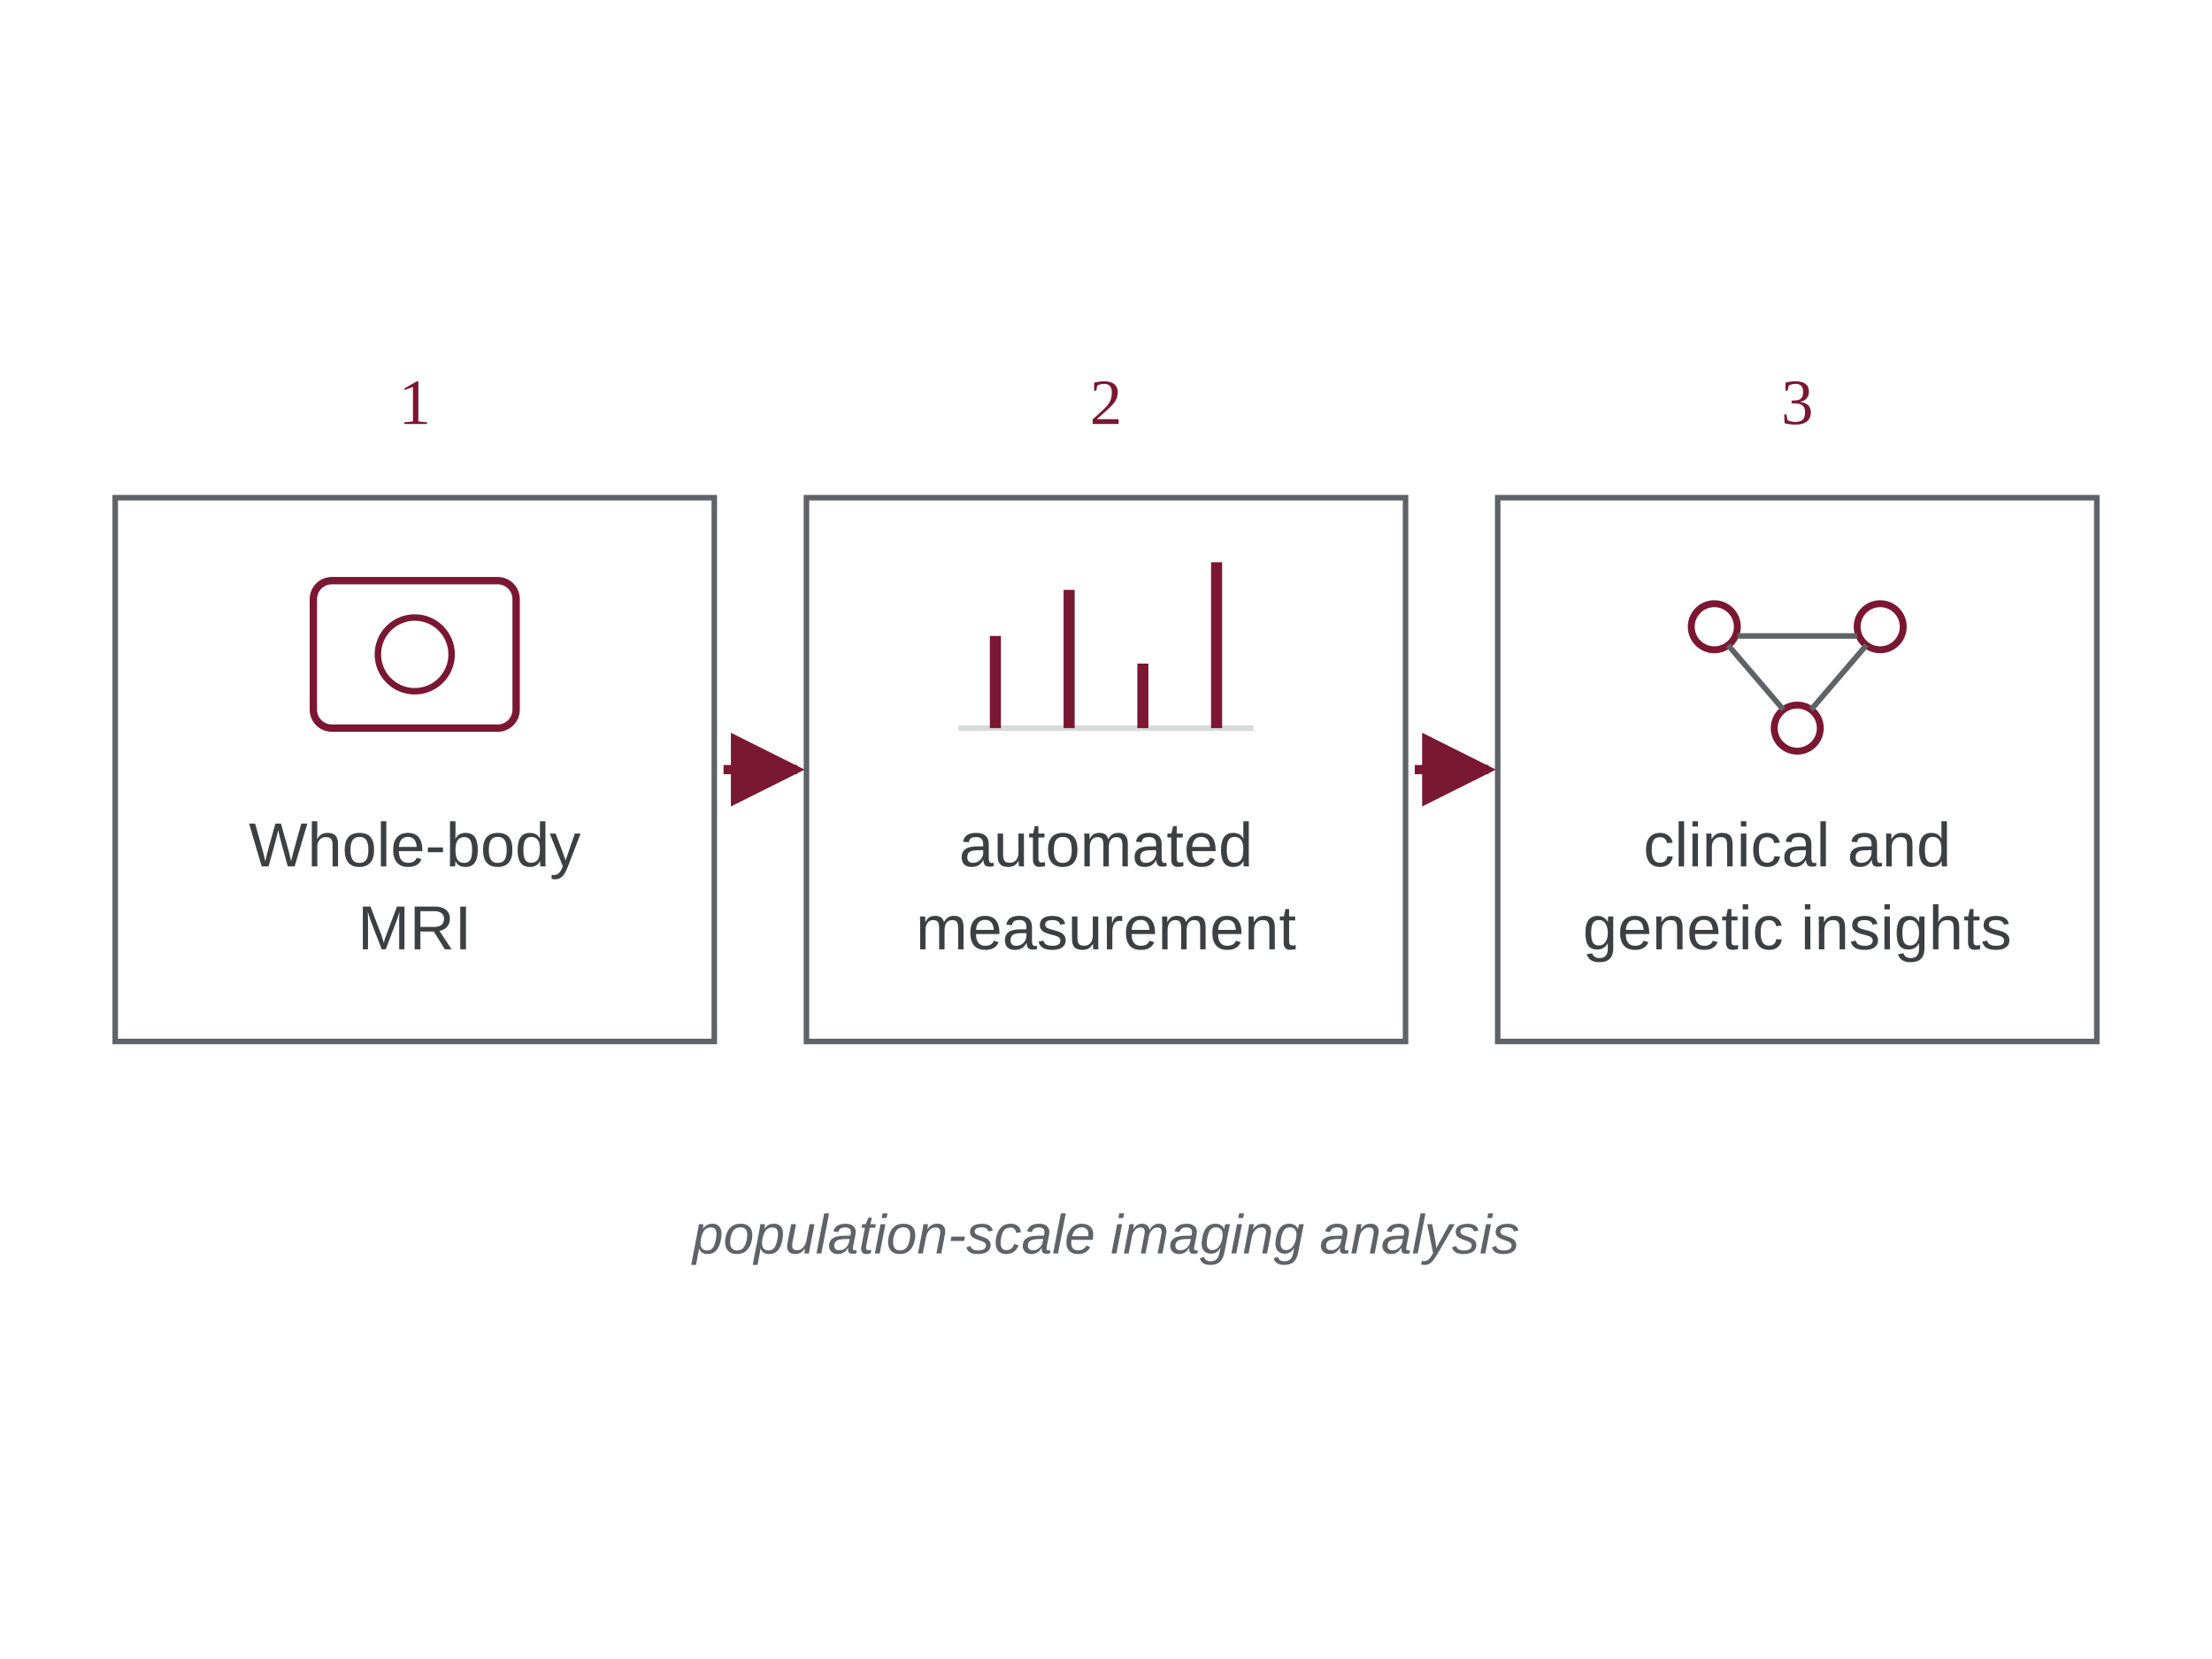
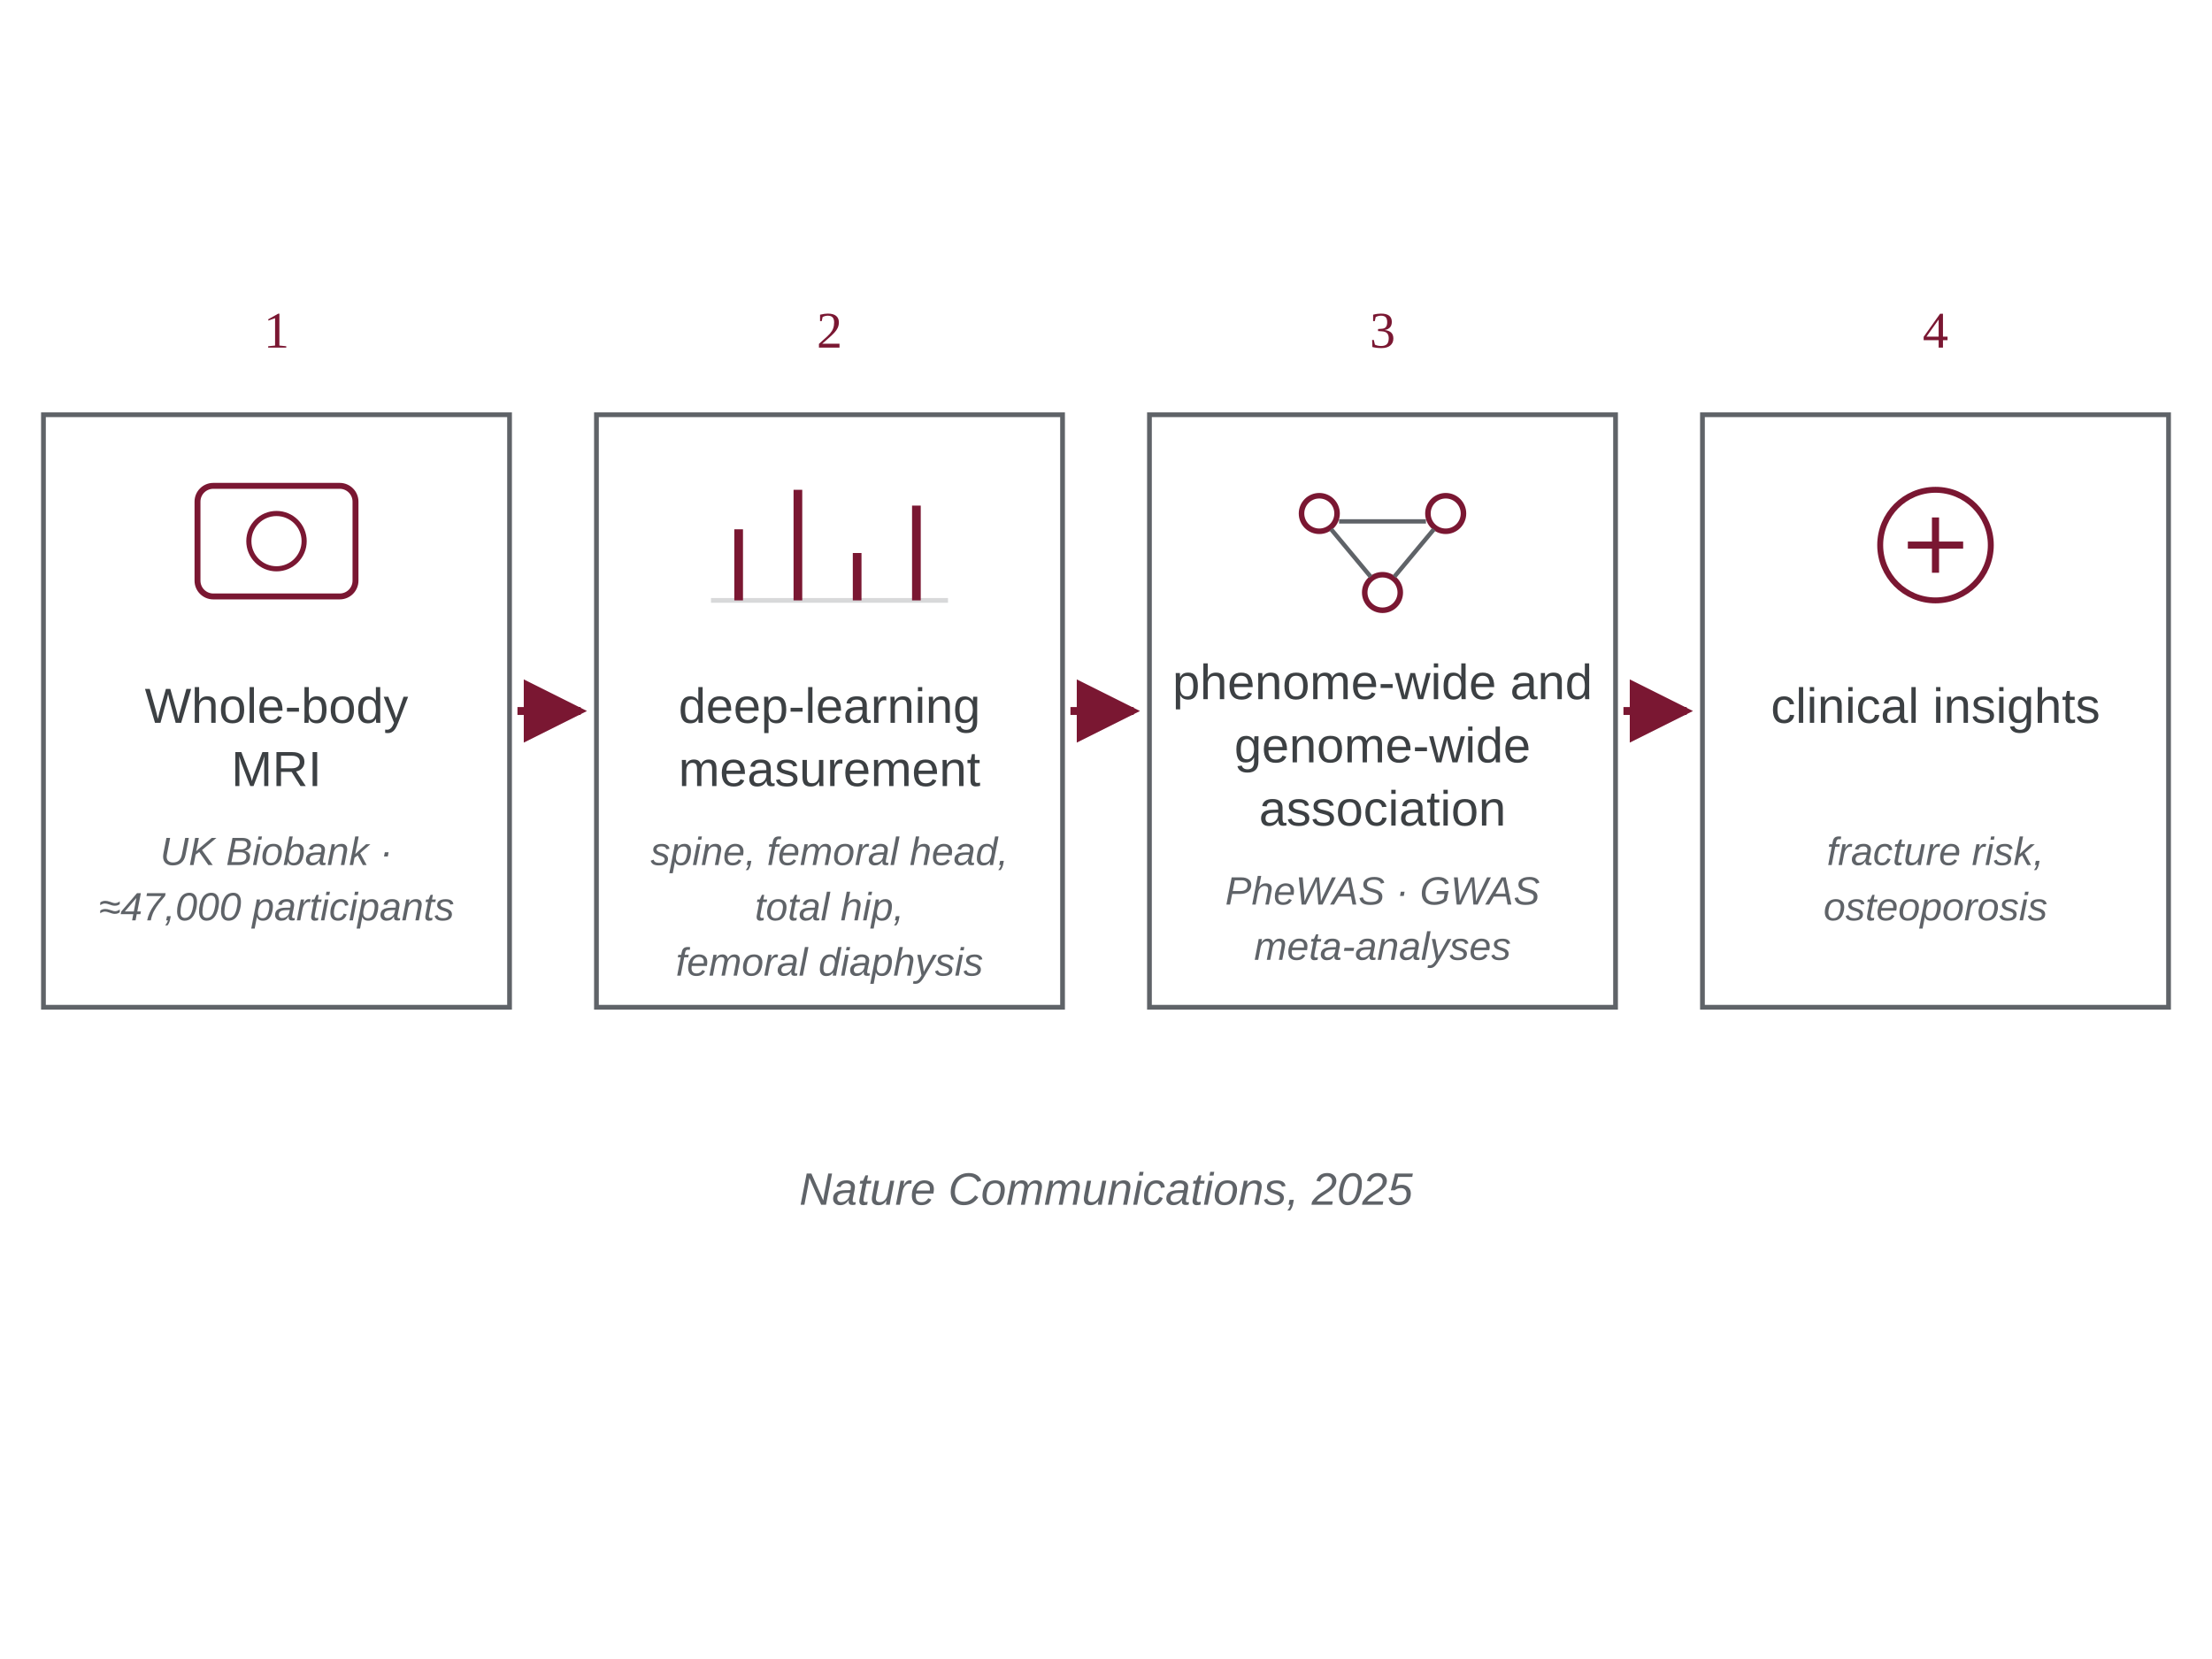
- <svg xmlns="http://www.w3.org/2000/svg" viewBox="0 0 480 360" width="480" height="360" role="img" aria-label="Whole-body MRI analysis pipeline diagram">
+ <svg xmlns="http://www.w3.org/2000/svg" viewBox="0 0 560 420" width="560" height="420" role="img" aria-label="Whole-body MRI measurement and association pipeline">
  <defs>
    <marker id="med-arrow" viewBox="0 0 10 10" refX="9" refY="5" markerWidth="8" markerHeight="8" orient="auto-start-reverse">
      <path d="M0,0 L10,5 L0,10 Z" fill="#7a1732" />
    </marker>
  </defs>
-   <rect x="0" y="0" width="480" height="360" fill="#ffffff" />
+   <rect x="0" y="0" width="560" height="420" fill="#ffffff" />
  <g>
-     <text x="90" y="92" text-anchor="middle" font-family="Georgia, 'Times New Roman', serif" font-size="14" fill="#7a1732">1</text>
-     <rect x="25" y="108" width="130" height="118" fill="#ffffff" stroke="#5f6368" stroke-width="1.2" />
-     <rect x="68" y="126" width="44" height="32" rx="4" fill="none" stroke="#7a1732" stroke-width="1.6" />
-     <circle cx="90" cy="142" r="8" fill="none" stroke="#7a1732" stroke-width="1.4" />
-     <text x="90" y="188" text-anchor="middle" font-family="Arial, Helvetica, sans-serif" font-size="13.5" fill="#3c4043">Whole-body</text>
-     <text x="90" y="206" text-anchor="middle" font-family="Arial, Helvetica, sans-serif" font-size="13.5" fill="#3c4043">MRI</text>
+     <text x="70" y="88" text-anchor="middle" font-family="Georgia, 'Times New Roman', serif" font-size="13" fill="#7a1732">1</text>
+     <rect x="11" y="105" width="118" height="150" fill="#ffffff" stroke="#5f6368" stroke-width="1.2" />
+     <rect x="50" y="123" width="40" height="28" rx="4" fill="none" stroke="#7a1732" stroke-width="1.5" />
+     <circle cx="70" cy="137" r="7" fill="none" stroke="#7a1732" stroke-width="1.3" />
+     <text x="70" y="183" text-anchor="middle" font-family="Arial, Helvetica, sans-serif" font-size="12.5" fill="#3c4043">Whole-body</text>
+     <text x="70" y="199" text-anchor="middle" font-family="Arial, Helvetica, sans-serif" font-size="12.5" fill="#3c4043">MRI</text>
+     <text x="70" y="219" text-anchor="middle" font-family="Arial, Helvetica, sans-serif" font-size="10" font-style="italic" fill="#5f6368">UK Biobank ·</text>
+     <text x="70" y="233" text-anchor="middle" font-family="Arial, Helvetica, sans-serif" font-size="10" font-style="italic" fill="#5f6368">≈47,000 participants</text>
  </g>
  <g>
-     <text x="240" y="92" text-anchor="middle" font-family="Georgia, 'Times New Roman', serif" font-size="14" fill="#7a1732">2</text>
-     <rect x="175" y="108" width="130" height="118" fill="#ffffff" stroke="#5f6368" stroke-width="1.2" />
-     <line x1="208" y1="158" x2="272" y2="158" stroke="#d8d9da" stroke-width="1.2" />
-     <line x1="216" y1="158" x2="216" y2="138" stroke="#7a1732" stroke-width="2.4" />
-     <line x1="232" y1="158" x2="232" y2="128" stroke="#7a1732" stroke-width="2.4" />
-     <line x1="248" y1="158" x2="248" y2="144" stroke="#7a1732" stroke-width="2.4" />
-     <line x1="264" y1="158" x2="264" y2="122" stroke="#7a1732" stroke-width="2.4" />
-     <text x="240" y="188" text-anchor="middle" font-family="Arial, Helvetica, sans-serif" font-size="13.5" fill="#3c4043">automated</text>
-     <text x="240" y="206" text-anchor="middle" font-family="Arial, Helvetica, sans-serif" font-size="13.5" fill="#3c4043">measurement</text>
+     <text x="210" y="88" text-anchor="middle" font-family="Georgia, 'Times New Roman', serif" font-size="13" fill="#7a1732">2</text>
+     <rect x="151" y="105" width="118" height="150" fill="#ffffff" stroke="#5f6368" stroke-width="1.2" />
+     <line x1="180" y1="152" x2="240" y2="152" stroke="#d8d9da" stroke-width="1.2" />
+     <line x1="187" y1="152" x2="187" y2="134" stroke="#7a1732" stroke-width="2.2" />
+     <line x1="202" y1="152" x2="202" y2="124" stroke="#7a1732" stroke-width="2.2" />
+     <line x1="217" y1="152" x2="217" y2="140" stroke="#7a1732" stroke-width="2.2" />
+     <line x1="232" y1="152" x2="232" y2="128" stroke="#7a1732" stroke-width="2.2" />
+     <text x="210" y="183" text-anchor="middle" font-family="Arial, Helvetica, sans-serif" font-size="12.5" fill="#3c4043">deep-learning</text>
+     <text x="210" y="199" text-anchor="middle" font-family="Arial, Helvetica, sans-serif" font-size="12.5" fill="#3c4043">measurement</text>
+     <text x="210" y="219" text-anchor="middle" font-family="Arial, Helvetica, sans-serif" font-size="10" font-style="italic" fill="#5f6368">spine, femoral head,</text>
+     <text x="210" y="233" text-anchor="middle" font-family="Arial, Helvetica, sans-serif" font-size="10" font-style="italic" fill="#5f6368">total hip,</text>
+     <text x="210" y="247" text-anchor="middle" font-family="Arial, Helvetica, sans-serif" font-size="10" font-style="italic" fill="#5f6368">femoral diaphysis</text>
  </g>
  <g>
-     <text x="390" y="92" text-anchor="middle" font-family="Georgia, 'Times New Roman', serif" font-size="14" fill="#7a1732">3</text>
-     <rect x="325" y="108" width="130" height="118" fill="#ffffff" stroke="#5f6368" stroke-width="1.2" />
-     <circle cx="372" cy="136" r="5" fill="none" stroke="#7a1732" stroke-width="1.5" />
-     <circle cx="408" cy="136" r="5" fill="none" stroke="#7a1732" stroke-width="1.5" />
-     <circle cx="390" cy="158" r="5" fill="none" stroke="#7a1732" stroke-width="1.5" />
-     <line x1="377" y1="138" x2="403" y2="138" stroke="#5f6368" stroke-width="1.2" />
-     <line x1="375" y1="140" x2="387" y2="154" stroke="#5f6368" stroke-width="1.2" />
-     <line x1="405" y1="140" x2="393" y2="154" stroke="#5f6368" stroke-width="1.2" />
-     <text x="390" y="188" text-anchor="middle" font-family="Arial, Helvetica, sans-serif" font-size="13.5" fill="#3c4043">clinical and</text>
-     <text x="390" y="206" text-anchor="middle" font-family="Arial, Helvetica, sans-serif" font-size="13.5" fill="#3c4043">genetic insights</text>
+     <text x="350" y="88" text-anchor="middle" font-family="Georgia, 'Times New Roman', serif" font-size="13" fill="#7a1732">3</text>
+     <rect x="291" y="105" width="118" height="150" fill="#ffffff" stroke="#5f6368" stroke-width="1.2" />
+     <circle cx="334" cy="130" r="4.5" fill="none" stroke="#7a1732" stroke-width="1.4" />
+     <circle cx="366" cy="130" r="4.5" fill="none" stroke="#7a1732" stroke-width="1.4" />
+     <circle cx="350" cy="150" r="4.5" fill="none" stroke="#7a1732" stroke-width="1.4" />
+     <line x1="339" y1="132" x2="361" y2="132" stroke="#5f6368" stroke-width="1.1" />
+     <line x1="337" y1="134" x2="347" y2="146" stroke="#5f6368" stroke-width="1.1" />
+     <line x1="363" y1="134" x2="353" y2="146" stroke="#5f6368" stroke-width="1.1" />
+     <text x="350" y="177" text-anchor="middle" font-family="Arial, Helvetica, sans-serif" font-size="12.5" fill="#3c4043">phenome-wide and</text>
+     <text x="350" y="193" text-anchor="middle" font-family="Arial, Helvetica, sans-serif" font-size="12.5" fill="#3c4043">genome-wide</text>
+     <text x="350" y="209" text-anchor="middle" font-family="Arial, Helvetica, sans-serif" font-size="12.5" fill="#3c4043">association</text>
+     <text x="350" y="229" text-anchor="middle" font-family="Arial, Helvetica, sans-serif" font-size="10" font-style="italic" fill="#5f6368">PheWAS · GWAS</text>
+     <text x="350" y="243" text-anchor="middle" font-family="Arial, Helvetica, sans-serif" font-size="10" font-style="italic" fill="#5f6368">meta-analyses</text>
  </g>
-   <line x1="157" y1="167" x2="173" y2="167" stroke="#7a1732" stroke-width="2" marker-end="url(#med-arrow)" />
-   <line x1="307" y1="167" x2="323" y2="167" stroke="#7a1732" stroke-width="2" marker-end="url(#med-arrow)" />
-   <text x="240" y="272" text-anchor="middle" font-family="Arial, Helvetica, sans-serif" font-size="12" font-style="italic" fill="#5f6368">population-scale imaging analysis</text>
+   <g>
+     <text x="490" y="88" text-anchor="middle" font-family="Georgia, 'Times New Roman', serif" font-size="13" fill="#7a1732">4</text>
+     <rect x="431" y="105" width="118" height="150" fill="#ffffff" stroke="#5f6368" stroke-width="1.2" />
+     <circle cx="490" cy="138" r="14" fill="none" stroke="#7a1732" stroke-width="1.5" />
+     <line x1="490" y1="131" x2="490" y2="145" stroke="#7a1732" stroke-width="1.8" />
+     <line x1="483" y1="138" x2="497" y2="138" stroke="#7a1732" stroke-width="1.8" />
+     <text x="490" y="183" text-anchor="middle" font-family="Arial, Helvetica, sans-serif" font-size="12.5" fill="#3c4043">clinical insights</text>
+     <text x="490" y="219" text-anchor="middle" font-family="Arial, Helvetica, sans-serif" font-size="10" font-style="italic" fill="#5f6368">fracture risk,</text>
+     <text x="490" y="233" text-anchor="middle" font-family="Arial, Helvetica, sans-serif" font-size="10" font-style="italic" fill="#5f6368">osteoporosis</text>
+   </g>
+   <line x1="131" y1="180" x2="147" y2="180" stroke="#7a1732" stroke-width="2" marker-end="url(#med-arrow)" />
+   <line x1="271" y1="180" x2="287" y2="180" stroke="#7a1732" stroke-width="2" marker-end="url(#med-arrow)" />
+   <line x1="411" y1="180" x2="427" y2="180" stroke="#7a1732" stroke-width="2" marker-end="url(#med-arrow)" />
+   <text x="280" y="305" text-anchor="middle" font-family="Arial, Helvetica, sans-serif" font-size="11.5" font-style="italic" fill="#5f6368">Nature Communications, 2025</text>
</svg>
